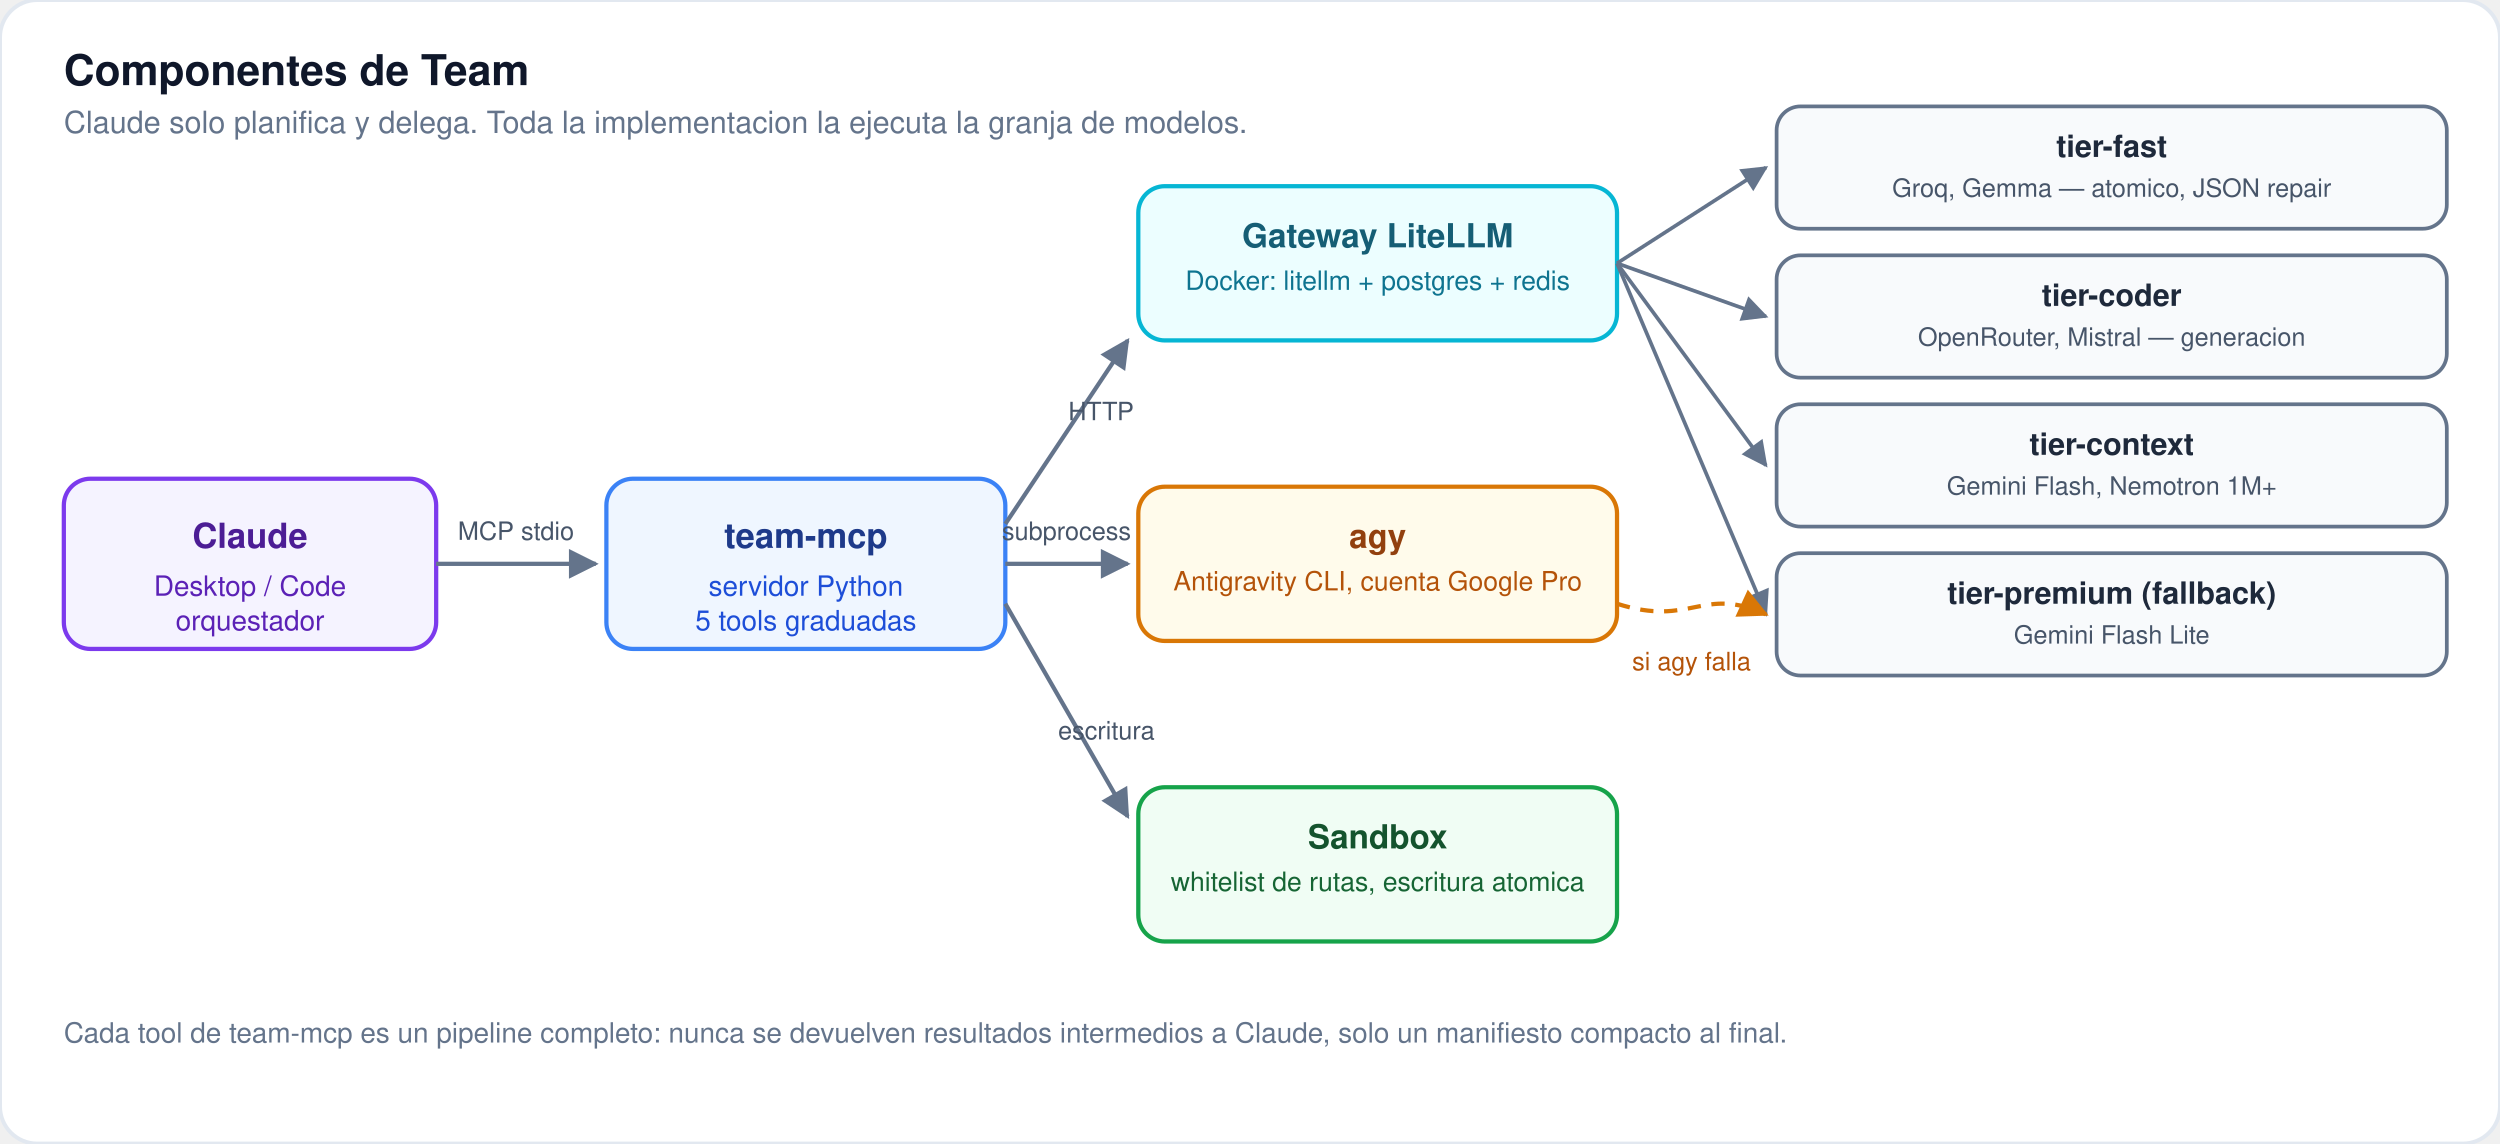
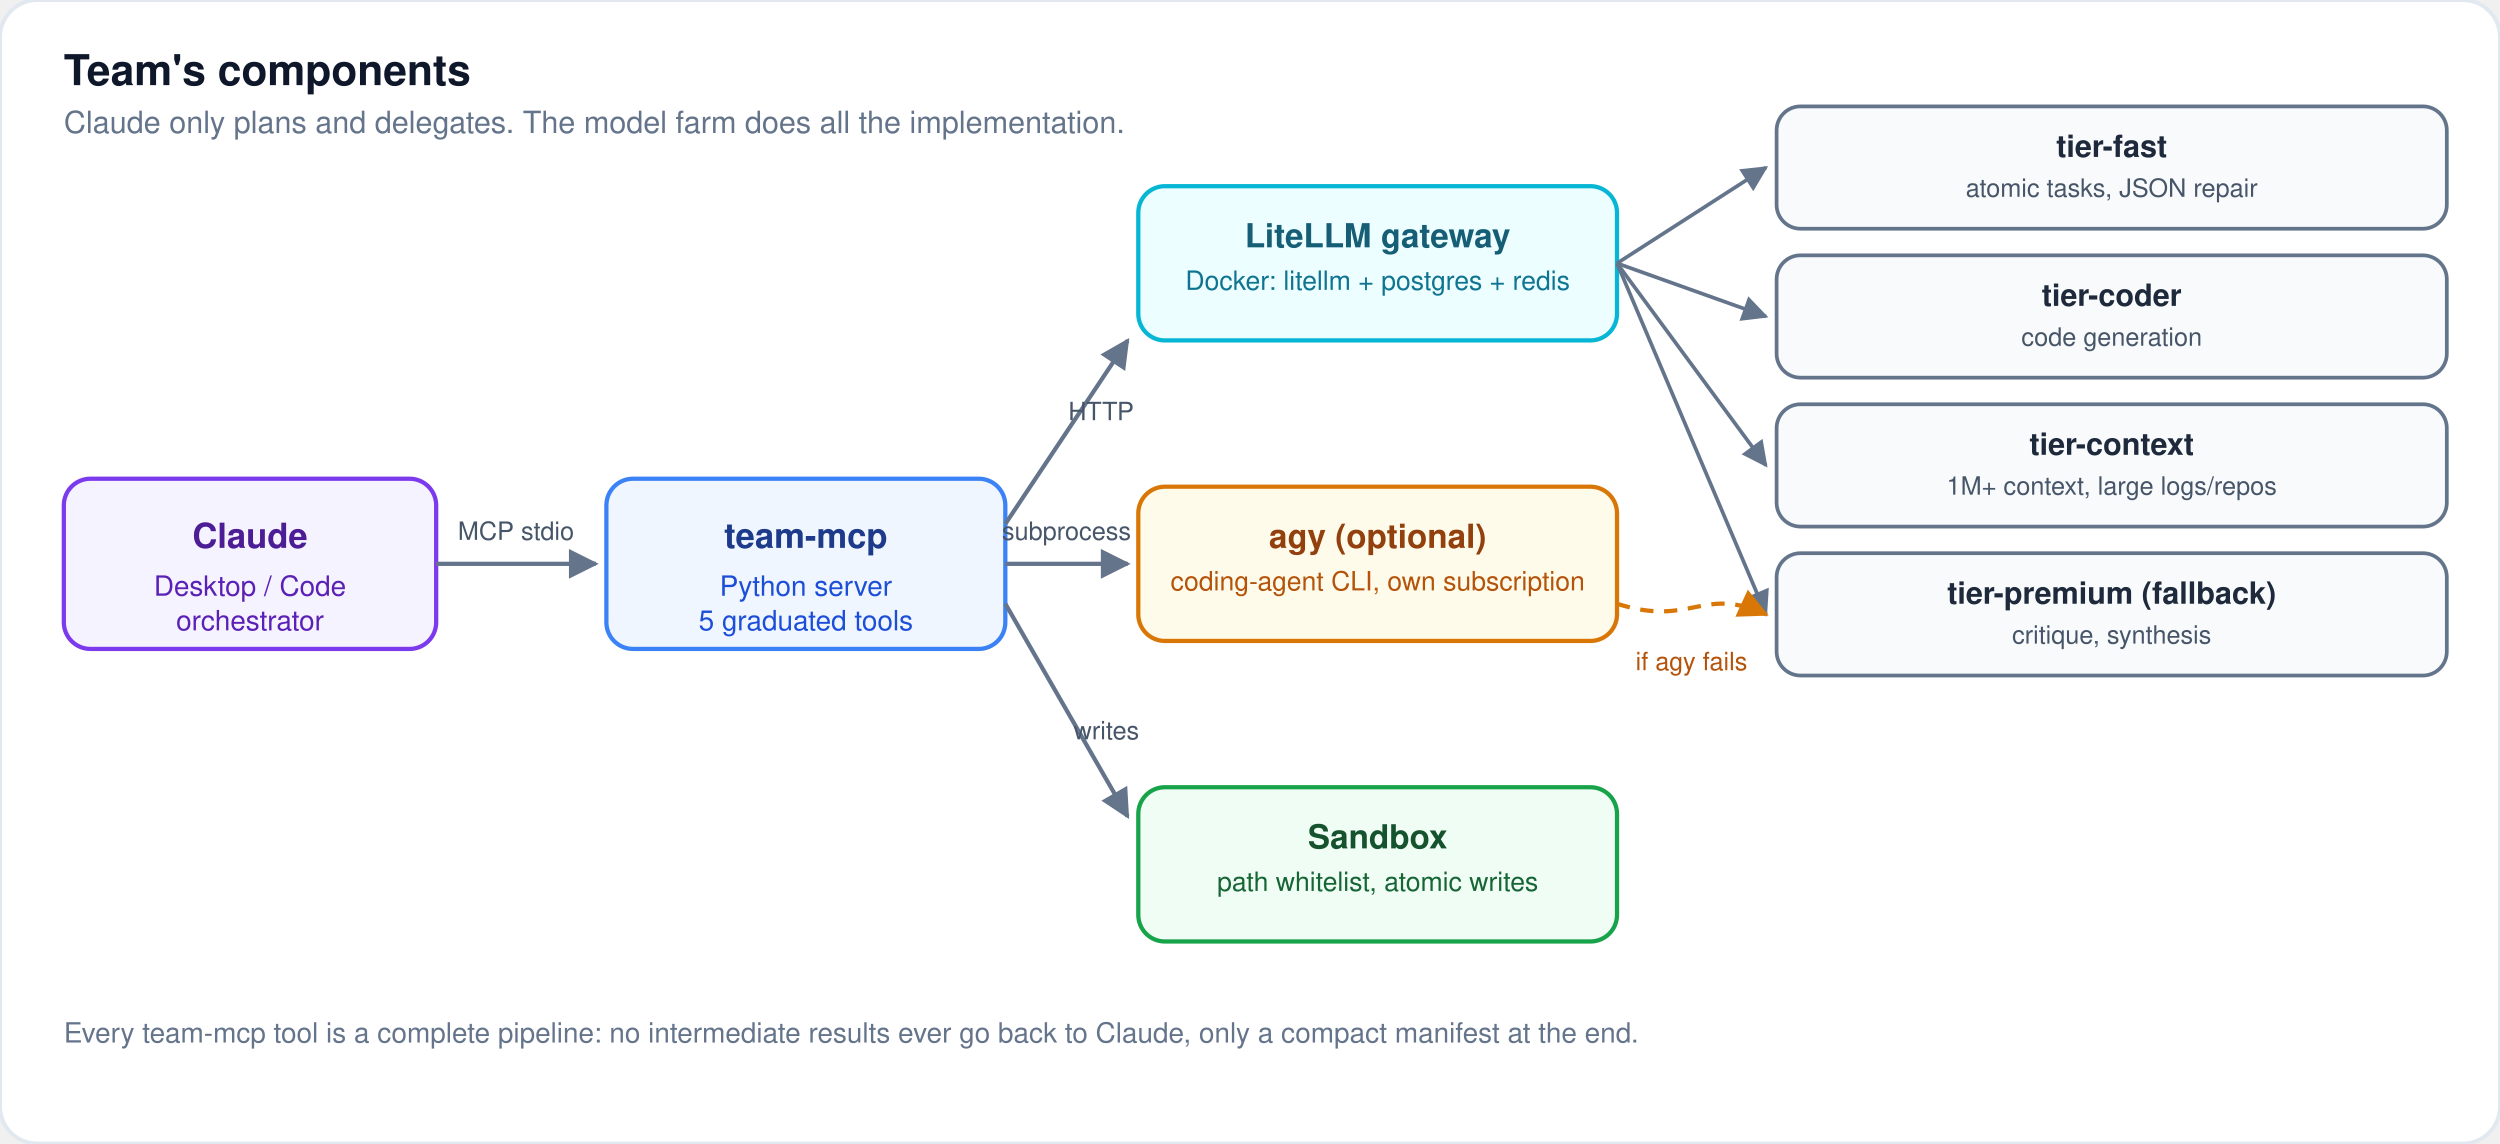
- <svg xmlns="http://www.w3.org/2000/svg" viewBox="0 0 940 430" role="img" aria-label="Claude orquesta el servidor MCP team-mcp, que habla por HTTP con el gateway LiteLLM (que reparte entre 4 tiers de modelos), por subprocess con agy, y escribe en disco a traves de un sandbox con lista blanca de rutas.">
+ <svg xmlns="http://www.w3.org/2000/svg" viewBox="0 0 940 430" role="img" aria-label="Claude orchestrates the team-mcp server, which talks over HTTP to the LiteLLM gateway (which spreads work across 4 model tiers), over subprocess to agy, and writes to disk through a sandbox with a path whitelist.">
  <defs>
    <marker id="arrow" viewBox="0 0 10 10" refX="9" refY="5" markerWidth="7" markerHeight="7" orient="auto-start-reverse">
      <path d="M0,0 L10,5 L0,10 z" fill="#64748b" />
    </marker>
    <marker id="arrowAmber" viewBox="0 0 10 10" refX="9" refY="5" markerWidth="7" markerHeight="7" orient="auto-start-reverse">
      <path d="M0,0 L10,5 L0,10 z" fill="#d97706" />
    </marker>
  </defs>
  <rect x="0" y="0" width="940" height="430" rx="14" fill="#ffffff" stroke="#e2e8f0" stroke-width="1.5" />
-   <text x="24" y="32" font-family="Segoe UI, Helvetica, Arial, sans-serif" font-size="16" font-weight="700" fill="#0f172a">Componentes de Team</text>
-   <text x="24" y="50" font-family="Segoe UI, Helvetica, Arial, sans-serif" font-size="11.5" fill="#64748b">Claude solo planifica y delega. Toda la implementacion la ejecuta la granja de modelos.</text>
+   <text x="24" y="32" font-family="Segoe UI, Helvetica, Arial, sans-serif" font-size="16" font-weight="700" fill="#0f172a">Team's components</text>
+   <text x="24" y="50" font-family="Segoe UI, Helvetica, Arial, sans-serif" font-size="11.5" fill="#64748b">Claude only plans and delegates. The model farm does all the implementation.</text>
  <rect x="24" y="180" width="140" height="64" rx="10" fill="#f5f3ff" stroke="#7c3aed" stroke-width="1.6" />
  <text x="94" y="206" text-anchor="middle" font-family="Segoe UI, Helvetica, Arial, sans-serif" font-size="13" font-weight="700" fill="#4c1d95">Claude</text>
  <text x="94" y="224" text-anchor="middle" font-family="Segoe UI, Helvetica, Arial, sans-serif" font-size="10.5" fill="#5b21b6">Desktop / Code</text>
-   <text x="94" y="237" text-anchor="middle" font-family="Segoe UI, Helvetica, Arial, sans-serif" font-size="10.5" fill="#5b21b6">orquestador</text>
+   <text x="94" y="237" text-anchor="middle" font-family="Segoe UI, Helvetica, Arial, sans-serif" font-size="10.5" fill="#5b21b6">orchestrator</text>
  <rect x="228" y="180" width="150" height="64" rx="10" fill="#eff6ff" stroke="#3b82f6" stroke-width="1.6" />
  <text x="303" y="206" text-anchor="middle" font-family="Segoe UI, Helvetica, Arial, sans-serif" font-size="13" font-weight="700" fill="#1e3a8a">team-mcp</text>
-   <text x="303" y="224" text-anchor="middle" font-family="Segoe UI, Helvetica, Arial, sans-serif" font-size="10.5" fill="#1d4ed8">servidor Python</text>
-   <text x="303" y="237" text-anchor="middle" font-family="Segoe UI, Helvetica, Arial, sans-serif" font-size="10.5" fill="#1d4ed8">5 tools graduadas</text>
+   <text x="303" y="224" text-anchor="middle" font-family="Segoe UI, Helvetica, Arial, sans-serif" font-size="10.5" fill="#1d4ed8">Python server</text>
+   <text x="303" y="237" text-anchor="middle" font-family="Segoe UI, Helvetica, Arial, sans-serif" font-size="10.5" fill="#1d4ed8">5 graduated tools</text>
  <line x1="164" y1="212" x2="224" y2="212" stroke="#64748b" stroke-width="1.6" marker-end="url(#arrow)" />
  <text x="194" y="203" text-anchor="middle" font-family="Segoe UI, Helvetica, Arial, sans-serif" font-size="9.5" fill="#475569">MCP stdio</text>
  <rect x="428" y="70" width="180" height="58" rx="10" fill="#ecfeff" stroke="#06b6d4" stroke-width="1.6" />
-   <text x="518" y="93" text-anchor="middle" font-family="Segoe UI, Helvetica, Arial, sans-serif" font-size="12.5" font-weight="700" fill="#155e75">Gateway LiteLLM</text>
+   <text x="518" y="93" text-anchor="middle" font-family="Segoe UI, Helvetica, Arial, sans-serif" font-size="12.5" font-weight="700" fill="#155e75">LiteLLM gateway</text>
  <text x="518" y="109" text-anchor="middle" font-family="Segoe UI, Helvetica, Arial, sans-serif" font-size="10" fill="#0e7490">Docker: litellm + postgres + redis</text>
  <rect x="428" y="183" width="180" height="58" rx="10" fill="#fffbeb" stroke="#d97706" stroke-width="1.6" />
-   <text x="518" y="206" text-anchor="middle" font-family="Segoe UI, Helvetica, Arial, sans-serif" font-size="12.5" font-weight="700" fill="#92400e">agy</text>
-   <text x="518" y="222" text-anchor="middle" font-family="Segoe UI, Helvetica, Arial, sans-serif" font-size="10" fill="#b45309">Antigravity CLI, cuenta Google Pro</text>
+   <text x="518" y="206" text-anchor="middle" font-family="Segoe UI, Helvetica, Arial, sans-serif" font-size="12.5" font-weight="700" fill="#92400e">agy (optional)</text>
+   <text x="518" y="222" text-anchor="middle" font-family="Segoe UI, Helvetica, Arial, sans-serif" font-size="10" fill="#b45309">coding-agent CLI, own subscription</text>
  <rect x="428" y="296" width="180" height="58" rx="10" fill="#f0fdf4" stroke="#16a34a" stroke-width="1.6" />
  <text x="518" y="319" text-anchor="middle" font-family="Segoe UI, Helvetica, Arial, sans-serif" font-size="12.5" font-weight="700" fill="#14532d">Sandbox</text>
-   <text x="518" y="335" text-anchor="middle" font-family="Segoe UI, Helvetica, Arial, sans-serif" font-size="10" fill="#166534">whitelist de rutas, escritura atomica</text>
+   <text x="518" y="335" text-anchor="middle" font-family="Segoe UI, Helvetica, Arial, sans-serif" font-size="10" fill="#166534">path whitelist, atomic writes</text>
  <line x1="378" y1="197" x2="424" y2="128" stroke="#64748b" stroke-width="1.6" marker-end="url(#arrow)" />
  <text x="414" y="158" text-anchor="middle" font-family="Segoe UI, Helvetica, Arial, sans-serif" font-size="9.5" fill="#475569">HTTP</text>
  <line x1="378" y1="212" x2="424" y2="212" stroke="#64748b" stroke-width="1.6" marker-end="url(#arrow)" />
  <text x="401" y="203" text-anchor="middle" font-family="Segoe UI, Helvetica, Arial, sans-serif" font-size="9.5" fill="#475569">subprocess</text>
  <line x1="378" y1="227" x2="424" y2="307" stroke="#64748b" stroke-width="1.6" marker-end="url(#arrow)" />
-   <text x="416" y="278" text-anchor="middle" font-family="Segoe UI, Helvetica, Arial, sans-serif" font-size="9.5" fill="#475569">escritura</text>
+   <text x="416" y="278" text-anchor="middle" font-family="Segoe UI, Helvetica, Arial, sans-serif" font-size="9.5" fill="#475569">writes</text>
  <rect x="668" y="40" width="252" height="46" rx="9" fill="#f8fafc" stroke="#64748b" stroke-width="1.4" />
  <text x="794" y="59" text-anchor="middle" font-family="Segoe UI, Helvetica, Arial, sans-serif" font-size="11.5" font-weight="700" fill="#1e293b">tier-fast</text>
-   <text x="794" y="74" text-anchor="middle" font-family="Segoe UI, Helvetica, Arial, sans-serif" font-size="9.5" fill="#475569">Groq, Gemma — atomico, JSON repair</text>
+   <text x="794" y="74" text-anchor="middle" font-family="Segoe UI, Helvetica, Arial, sans-serif" font-size="9.5" fill="#475569">atomic tasks, JSON repair</text>
  <rect x="668" y="96" width="252" height="46" rx="9" fill="#f8fafc" stroke="#64748b" stroke-width="1.4" />
  <text x="794" y="115" text-anchor="middle" font-family="Segoe UI, Helvetica, Arial, sans-serif" font-size="11.5" font-weight="700" fill="#1e293b">tier-coder</text>
-   <text x="794" y="130" text-anchor="middle" font-family="Segoe UI, Helvetica, Arial, sans-serif" font-size="9.5" fill="#475569">OpenRouter, Mistral — generacion</text>
+   <text x="794" y="130" text-anchor="middle" font-family="Segoe UI, Helvetica, Arial, sans-serif" font-size="9.5" fill="#475569">code generation</text>
  <rect x="668" y="152" width="252" height="46" rx="9" fill="#f8fafc" stroke="#64748b" stroke-width="1.4" />
  <text x="794" y="171" text-anchor="middle" font-family="Segoe UI, Helvetica, Arial, sans-serif" font-size="11.5" font-weight="700" fill="#1e293b">tier-context</text>
-   <text x="794" y="186" text-anchor="middle" font-family="Segoe UI, Helvetica, Arial, sans-serif" font-size="9.5" fill="#475569">Gemini Flash, Nemotron 1M+</text>
+   <text x="794" y="186" text-anchor="middle" font-family="Segoe UI, Helvetica, Arial, sans-serif" font-size="9.5" fill="#475569">1M+ context, large logs/repos</text>
  <rect x="668" y="208" width="252" height="46" rx="9" fill="#f8fafc" stroke="#64748b" stroke-width="1.4" />
  <text x="794" y="227" text-anchor="middle" font-family="Segoe UI, Helvetica, Arial, sans-serif" font-size="11.5" font-weight="700" fill="#1e293b">tier-premium (fallback)</text>
-   <text x="794" y="242" text-anchor="middle" font-family="Segoe UI, Helvetica, Arial, sans-serif" font-size="9.5" fill="#475569">Gemini Flash Lite</text>
+   <text x="794" y="242" text-anchor="middle" font-family="Segoe UI, Helvetica, Arial, sans-serif" font-size="9.5" fill="#475569">critique, synthesis</text>
  <line x1="608" y1="99" x2="664" y2="63" stroke="#64748b" stroke-width="1.4" marker-end="url(#arrow)" />
  <line x1="608" y1="99" x2="664" y2="119" stroke="#64748b" stroke-width="1.4" marker-end="url(#arrow)" />
  <line x1="608" y1="99" x2="664" y2="175" stroke="#64748b" stroke-width="1.4" marker-end="url(#arrow)" />
  <line x1="608" y1="99" x2="664" y2="231" stroke="#64748b" stroke-width="1.4" marker-end="url(#arrow)" />
  <path d="M608,227 C 636,236 640,220 664,231" fill="none" stroke="#d97706" stroke-width="1.6" stroke-dasharray="5 4" marker-end="url(#arrowAmber)" />
-   <text x="636" y="252" text-anchor="middle" font-family="Segoe UI, Helvetica, Arial, sans-serif" font-size="9.5" fill="#b45309">si agy falla</text>
-   <text x="24" y="392" font-family="Segoe UI, Helvetica, Arial, sans-serif" font-size="10.5" fill="#64748b">Cada tool de team-mcp es un pipeline completo: nunca se devuelven resultados intermedios a Claude, solo un manifiesto compacto al final.</text>
+   <text x="636" y="252" text-anchor="middle" font-family="Segoe UI, Helvetica, Arial, sans-serif" font-size="9.5" fill="#b45309">if agy fails</text>
+   <text x="24" y="392" font-family="Segoe UI, Helvetica, Arial, sans-serif" font-size="10.5" fill="#64748b">Every team-mcp tool is a complete pipeline: no intermediate results ever go back to Claude, only a compact manifest at the end.</text>
</svg>
